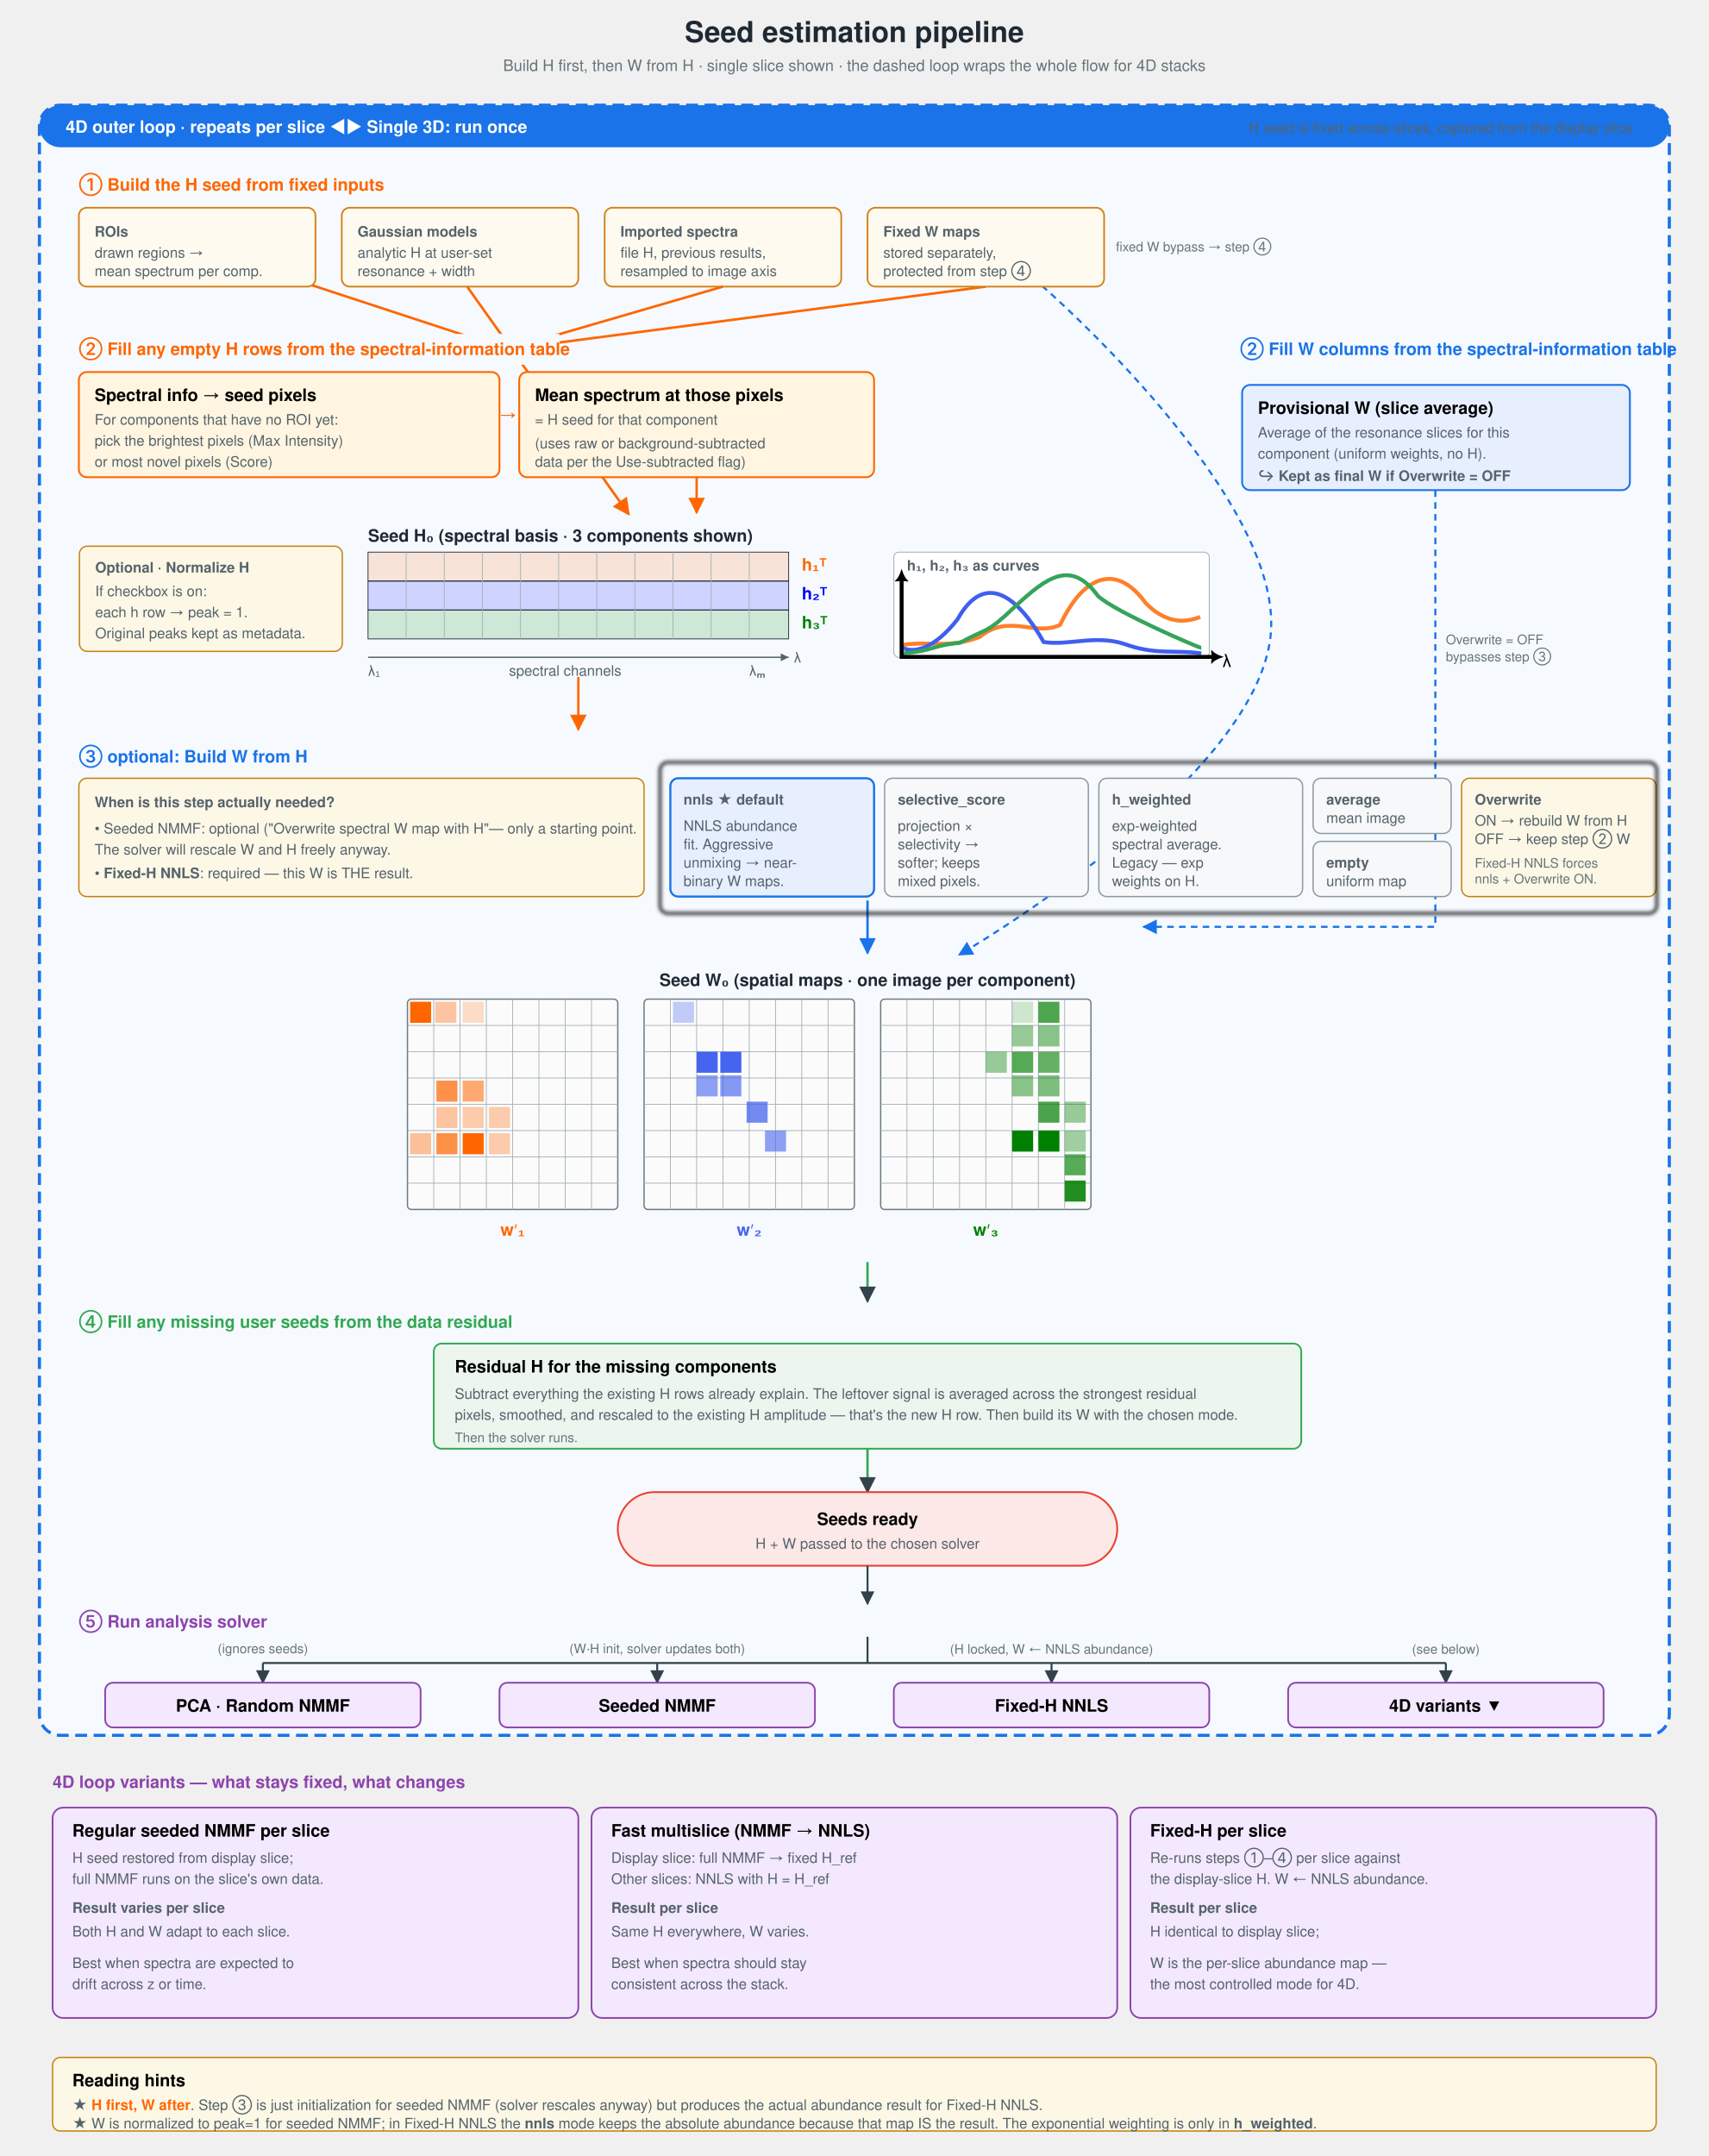
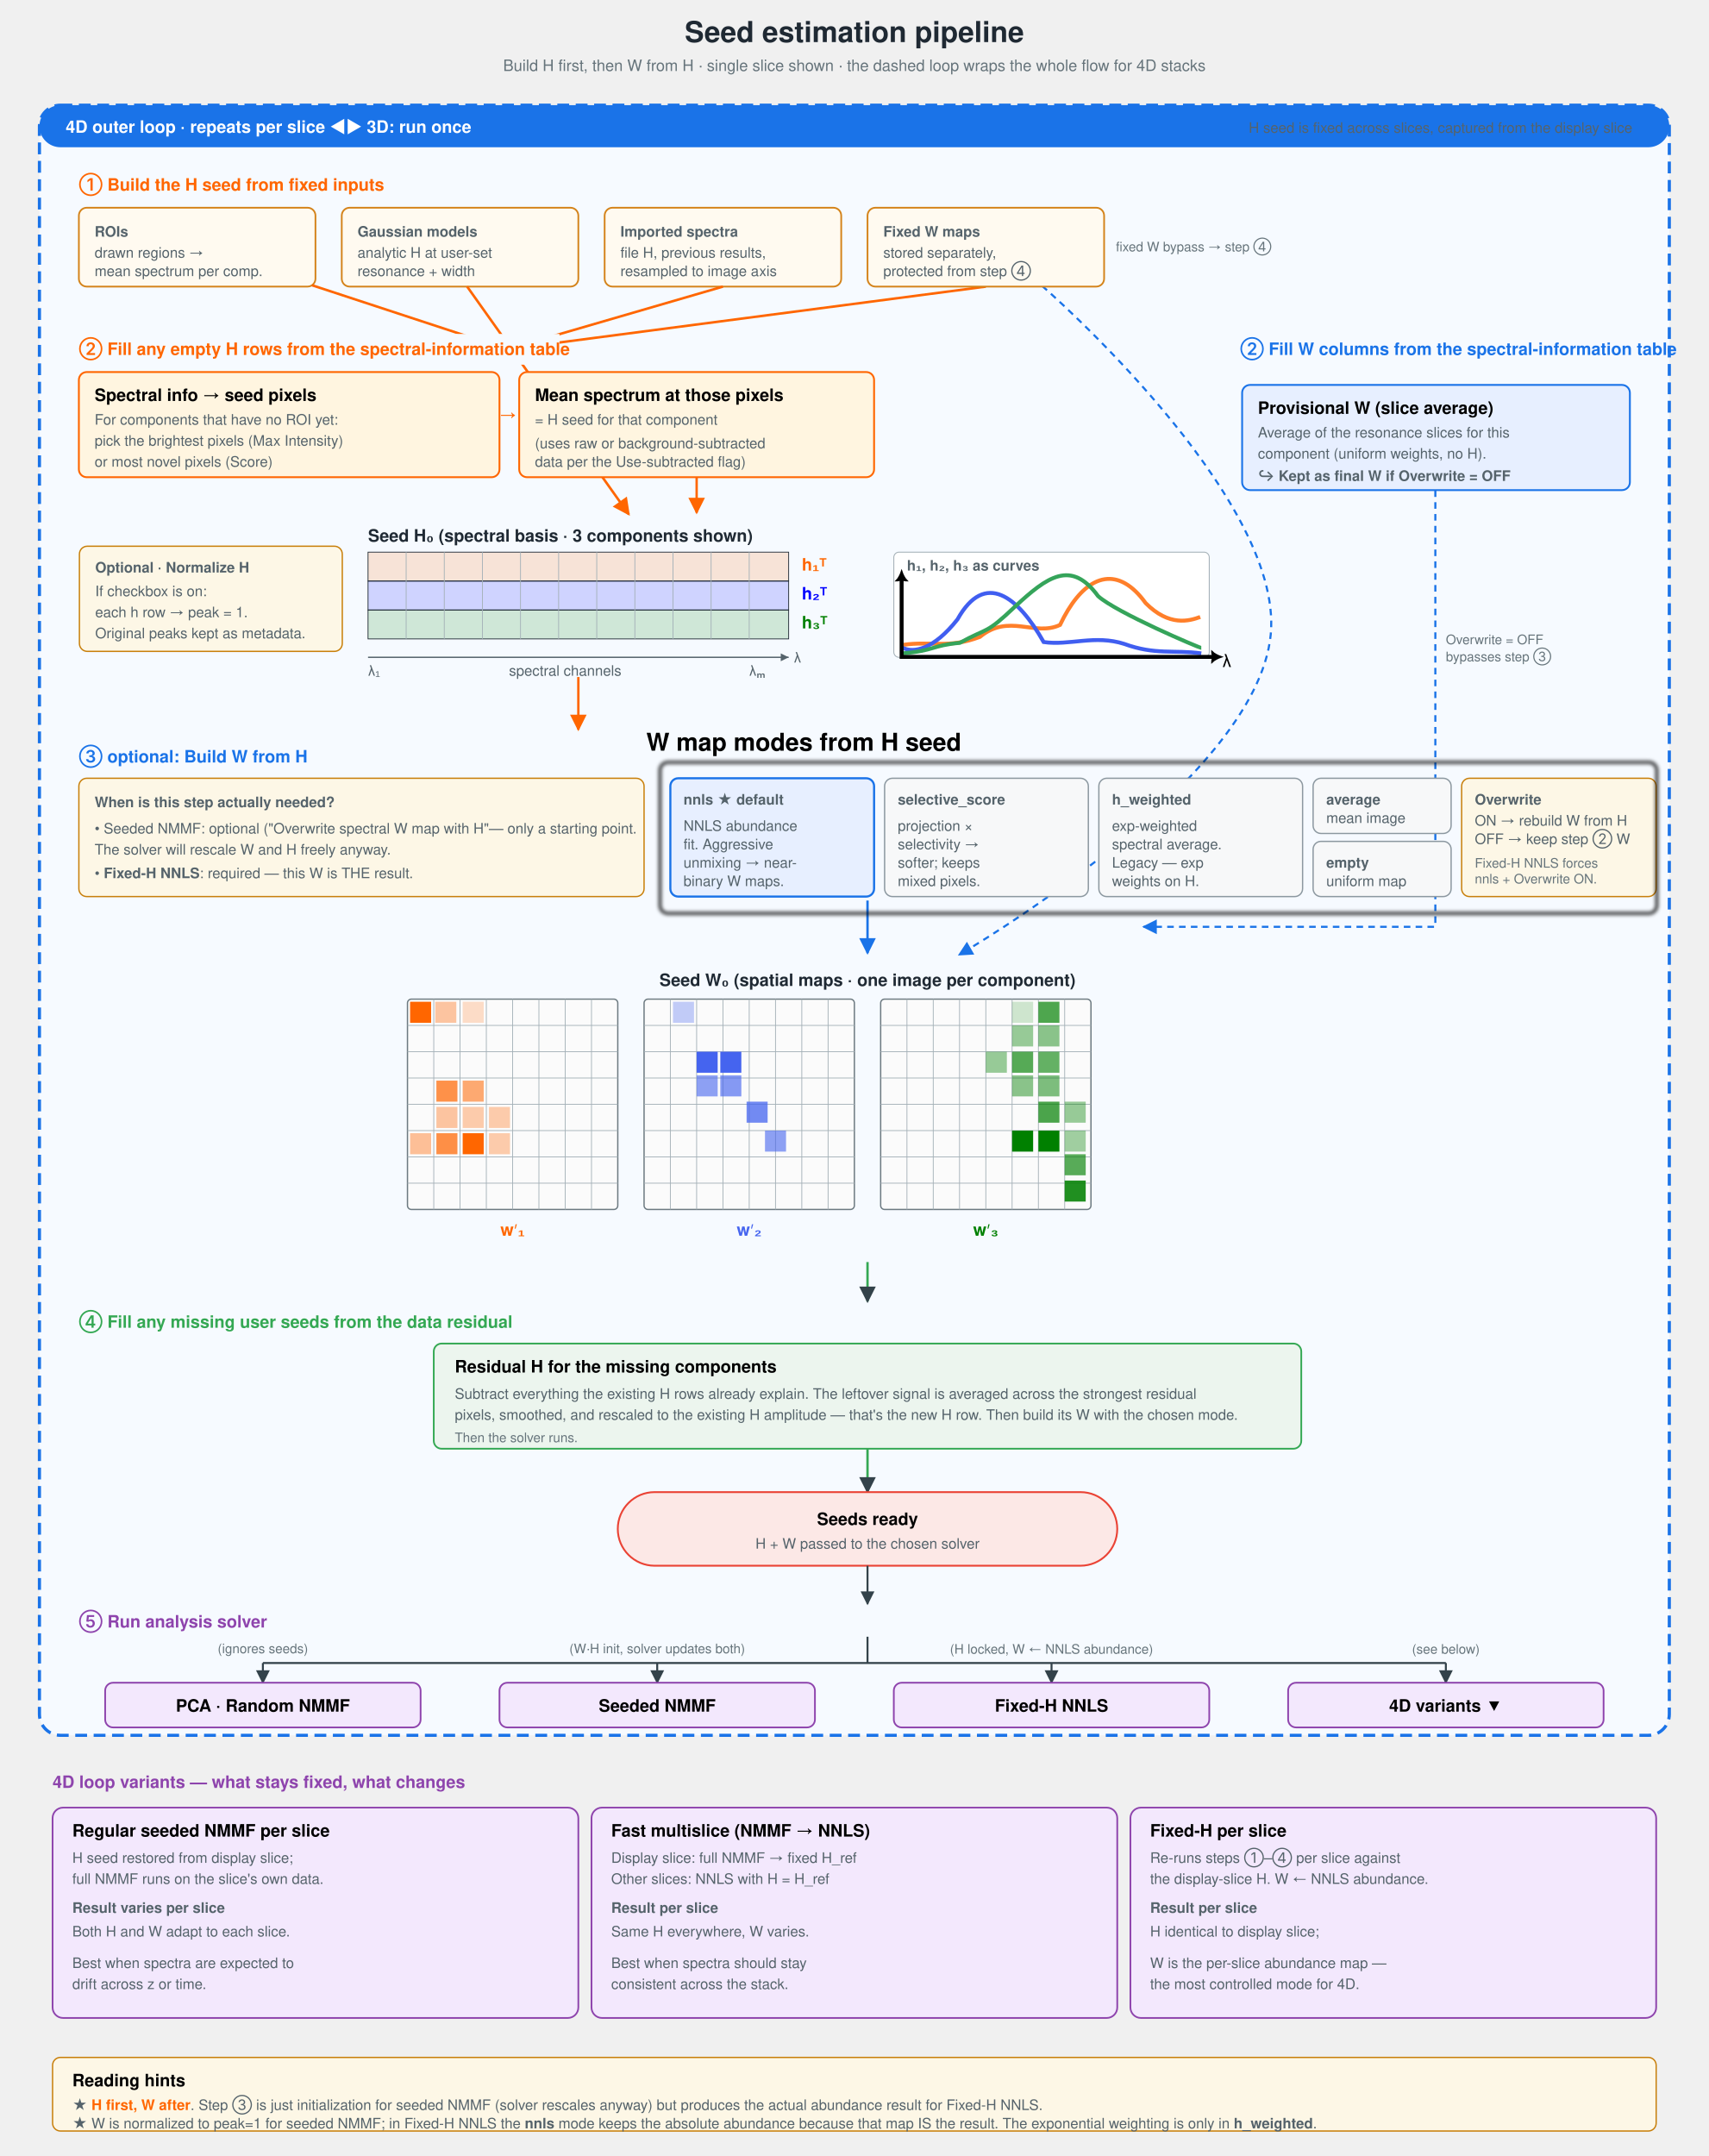
<svg xmlns="http://www.w3.org/2000/svg" viewBox="0 0 1300 1640" font-family="-apple-system,Segoe UI,Helvetica,Arial,sans-serif" font-size="13" version="1.1" id="svg207">
  <defs id="defs3">
    <marker style="overflow:visible" id="marker11" refX="0" refY="0" orient="auto-start-reverse" markerWidth="0.5" markerHeight="0.5" viewBox="0 0 1 1" preserveAspectRatio="xMidYMid">
      <path transform="scale(0.5)" style="fill:context-stroke;fill-rule:evenodd;stroke:context-stroke;stroke-width:1pt" d="m 6,0 c -3,1 -7,3 -9,5 0,0 0,-4 2,-5 -2,-1 -2,-5 -2,-5 2,2 6,4 9,5 z" id="path11" />
    </marker>
    <marker style="overflow:visible" id="ArrowTriangleStylized" refX="0" refY="0" orient="auto-start-reverse" markerWidth="1.001" markerHeight="0.5" viewBox="0 0 1 1" preserveAspectRatio="xMidYMid">
      <path transform="scale(0.5)" style="fill:context-stroke;fill-rule:evenodd;stroke:context-stroke;stroke-width:1pt" d="m 6,0 c -3,1 -7,3 -9,5 0,0 0,-4 2,-5 -2,-1 -2,-5 -2,-5 2,2 6,4 9,5 z" id="path10" />
    </marker>
    <marker id="arr" viewBox="0 0 10 10" refX="9" refY="5" markerWidth="7" markerHeight="7" orient="auto">
      <path d="M0,0 L10,5 L0,10 z" fill="#33424a" id="path1" />
    </marker>
    <marker id="arrH" viewBox="0 0 10 10" refX="9" refY="5" markerWidth="7" markerHeight="7" orient="auto" preserveAspectRatio="xMidYMid">
      <path d="M0,0 L10,5 L0,10 z" fill="#ff6600" id="path2" />
    </marker>
    <marker id="arrW" viewBox="0 0 10 10" refX="9" refY="5" markerWidth="7" markerHeight="7" orient="auto">
      <path d="M0,0 L10,5 L0,10 z" fill="#1a73e8" id="path3" />
    </marker>
    <style id="style3">
      .title  { font-size: 22px; font-weight: 700; fill: #1f2933; }
      .sub    { font-size: 12px; fill: #66747b; }
      .lab    { fill: #1f2933; }
      .head   { font-weight: 600; }
      .small  { font-size: 11px; fill: #55636b; }
      .xs     { font-size: 10px; fill: #66747b; }
      .src    { fill: #fffaf0; stroke: #d4831a; stroke-width: 1.3; }
      .hstep  { fill: #fff5e0; stroke: #ff6600; stroke-width: 1.4; }
      .wstep  { fill: #e7efff; stroke: #1a73e8; stroke-width: 1.4; }
      .both   { fill: #ecf5ee; stroke: #34a853; stroke-width: 1.3; }
      .mode   { fill: #f7f8f9; stroke: #8c98a0; stroke-width: 1.0; }
      .modeN  { fill: #e7efff; stroke: #1a73e8; stroke-width: 1.6; }
      .end    { fill: #fce8e6; stroke: #ea4335; stroke-width: 1.4; }
      .ana    { fill: #f3e8fd; stroke: #8e44ad; stroke-width: 1.3; }
      .ananote{ fill: #fdf7e6; stroke: #c87f0a; stroke-width: 1.0; }
      .loop   { fill: none;   stroke: #1a73e8; stroke-width: 2.4; stroke-dasharray: 9 5; }
      .loopHd { fill: #1a73e8; }
      .loopBg { fill: #f6faff; }
      .matrix { fill: #fbfbfb; stroke: #6d7a81; stroke-width: 1.0; }
      .grid   { stroke: #a4b0b7; stroke-width: 0.6; fill: none; }
      .borderH{ stroke: #66747b; stroke-width: 1.1; fill: none; }
      .specOr { fill: none; stroke: #ff7f2a; stroke-width: 1.7; }
      .specBl { fill: none; stroke: #405ef0; stroke-width: 1.7; }
      .specGr { fill: none; stroke: #35a45a; stroke-width: 1.7; }
      line, polygon, rect, path { vector-effect: non-scaling-stroke; }
    </style>
    <filter style="color-interpolation-filters:sRGB" id="filter208" x="-0.006" y="-0.039" width="1.012" height="1.079">
      <feGaussianBlur stdDeviation="1.492" id="feGaussianBlur208" />
    </filter>
    <marker id="arrW-6" viewBox="0 0 10 10" refX="9" refY="5" markerWidth="7" markerHeight="7" orient="auto">
      <path d="M 0,0 10,5 0,10 Z" fill="#1a73e8" id="path3-8" />
    </marker>
  </defs>
  <text x="650" y="32" text-anchor="middle" class="title" id="text3">Seed estimation pipeline</text>
  <text x="650" y="54" text-anchor="middle" class="sub" id="text4">Build H first, then W from H · single slice shown · the dashed loop wraps the whole flow for 4D stacks</text>
  <rect class="loopBg" x="30" y="80" width="1240" height="1240" rx="16" id="rect4" />
  <text x="930" y="507.4" class="label" id="text32-5-2" style="font-size:13.594px;fill:#000000;stroke-width:0.85">λ</text>
  <path d="m 792.82,217.448 c 0,0 184.044,159.997 173.939,265.242 C 955.932,595.468 729.7,726.26 729.7,726.26" fill="none" stroke="#1a73e8" stroke-width="1.6" stroke-dasharray="5, 4" marker-end="url(#arrW-6)" id="pathProvWBypass-5" style="vector-effect:non-scaling-stroke;marker-end:url(#arrW-6)" />
  <rect class="loop" x="30" y="80" width="1240" height="1240" rx="16" id="rect5" />
  <rect class="loopHd" x="30" y="80" width="1240" height="32" rx="16" id="rect6" />
-   <text x="50" y="101" fill="#fff" class="head" id="text6">4D outer loop · repeats per slice  ◀▶  Single 3D: run once</text>
+   <text x="50" y="101" fill="#ffffff" class="head" id="text6">4D outer loop · repeats per slice ◀▶ 3D: run once</text>
  <text x="950" y="101" fill="#fff" class="small" id="text7">H seed is fixed across slices, captured from the display slice</text>
  <text x="60" y="145" class="head" fill="#ff6600" id="text8">① Build the <tspan style="font-style:normal;font-variant:normal;font-weight:bold;font-stretch:normal;font-family:'-apple-system', 'Segoe UI', Helvetica, Arial, sans-serif;-inkscape-font-specification:'-apple-system, Segoe UI, Helvetica, Arial, sans-serif Bold'" id="tspan8">H seed from fixed inputs</tspan>
  </text>
  <g transform="translate(60,158)" id="g11">
    <rect class="src" width="180" height="60" rx="6" id="rect8" />
    <text x="12" y="22" class="head small" id="text9">ROIs</text>
    <text x="12" y="38" class="small" id="text10">drawn regions →</text>
    <text x="12" y="52" class="small" id="text11">mean spectrum per comp.</text>
  </g>
  <g transform="translate(260,158)" id="g14">
    <rect class="src" width="180" height="60" rx="6" id="rect11" />
    <text x="12" y="22" class="head small" id="text12">Gaussian models</text>
    <text x="12" y="38" class="small" id="text13">analytic H at user-set</text>
    <text x="12" y="52" class="small" id="text14">resonance + width</text>
  </g>
  <path style="fill:#1a73e8;fill-opacity:1;stroke:#ff6600;stroke-width:1.89;stroke-dasharray:none;stroke-opacity:1" d="M 750,218 385.868,265.715" id="path7" />
  <g transform="translate(460,158)" id="g17">
    <rect class="src" width="180" height="60" rx="6" id="rect14" />
    <text x="12" y="22" class="head small" id="text15">Imported spectra</text>
    <text x="12" y="38" class="small" id="text16">file H, previous results,</text>
    <text x="12" y="52" class="small" id="text17">resampled to image axis</text>
  </g>
  <g transform="translate(660,158)" id="g20">
    <rect class="src" width="180" height="60" rx="6" id="rect17" />
    <text x="12" y="22" class="head small" id="text18">Fixed W maps</text>
    <text x="12" y="38" class="small" id="text19">stored separately,</text>
    <text x="12" y="52" class="small" id="text20">protected from step ④</text>
  </g>
  <text x="848.979" y="191.181" class="xs" fill="#1a73e8" id="text23">fixed W bypass → step ④</text>
  <path style="fill:#1a73e8;fill-opacity:1;stroke:#ff6600;stroke-width:1.89;stroke-dasharray:none;stroke-opacity:1;marker-end:url(#arrH)" d="M 355.402,218 478.422,391.26" id="path5" />
  <path style="fill:#1a73e8;fill-opacity:1;stroke:#ff6600;stroke-width:1.89;stroke-dasharray:none;stroke-opacity:1" d="M 550,218 385.868,265.715" id="path6" />
  <path style="fill:#1a73e8;fill-opacity:1;stroke:#ff6600;stroke-width:1.89;stroke-dasharray:none;stroke-opacity:1" d="m 237.369,216.972 148.5,48.743" id="path4" />
  <rect style="fill:#f6faff;fill-opacity:1;stroke:#f6faff;stroke-width:1.89;stroke-dasharray:none;stroke-opacity:1" id="rect9" width="363.938" height="21.494" x="60.762" y="254.968" />
  <text x="60" y="270" class="head" fill="#ff6600" id="text24">② Fill any empty H rows from the <tspan style="font-style:normal;font-variant:normal;font-weight:bold;font-stretch:normal;font-family:'-apple-system', 'Segoe UI', Helvetica, Arial, sans-serif;-inkscape-font-specification:'-apple-system, Segoe UI, Helvetica, Arial, sans-serif Bold'" id="tspan7">spectral-information table</tspan>
  </text>
  <g transform="translate(60,283)" id="g28">
    <rect class="hstep" width="320" height="80" rx="6" id="rect24" />
    <text x="12" y="22" class="head" id="text25">Spectral info → seed pixels</text>
    <text x="12" y="40" class="small" id="text26">For components that have no ROI yet:</text>
    <text x="12" y="56" class="small" id="text27">pick the brightest pixels (Max Intensity)</text>
    <text x="12" y="72" class="small" id="text28">or most novel pixels (Score)</text>
  </g>
  <text x="380" y="320" fill="#ff6600" class="head" id="text29">→</text>
  <g transform="translate(395,283)" id="g33">
    <rect class="hstep" width="270" height="80" rx="6" id="rect29" />
    <text x="12" y="22" class="head" id="text30">Mean spectrum at those pixels</text>
    <text x="12" y="40" class="small" id="text31">= H seed for that component</text>
    <text x="12" y="58" class="small" id="text32">(uses raw or background-subtracted</text>
    <text x="12" y="72" class="small" id="text33">data per the Use-subtracted flag)</text>
  </g>
  <g transform="translate(945,292.8098)" id="gProvW">
    <rect class="wstep" width="295" height="80" rx="6" id="rectProvW" x="0" y="0" />
    <text x="12" y="22" class="head" id="txtProvW1">Provisional W (slice average)</text>
    <text x="12" y="40" class="small" id="txtProvW2">Average of the resonance slices for this</text>
    <text x="12" y="56" class="small" id="txtProvW3">component (uniform weights, no H).</text>
    <text x="12" y="73" class="head small" fill="#1a73e8" id="txtProvW4">↪ Kept as final W if Overwrite = OFF</text>
  </g>
  <path d="M 1092,373 V 705 H 870" fill="none" stroke="#1a73e8" stroke-width="1.6" stroke-dasharray="5, 4" marker-end="url(#arrW)" id="pathProvWBypass" />
  <text x="1100" y="490" class="xs" fill="#1a73e8" id="txtProvWBypassLabel">Overwrite = OFF</text>
  <text x="1100" y="503" class="xs" fill="#1a73e8" id="txtProvWBypassLabel2">bypasses step ③</text>
  <line x1="530" y1="363" x2="530" y2="390" stroke="#ff6600" stroke-width="1.8" marker-end="url(#arrH)" id="line33" />
  <text x="280" y="412" class="head" fill="#1f2933" id="text34">Seed H₀  (spectral basis · 3 components shown)</text>
  <g transform="translate(280,420)" id="g52">
    <rect x="0" y="0" width="320" height="22" fill="#ff6600" fill-opacity="0.16" stroke="#1f2933" stroke-width="0.6" id="rect34" />
    <rect x="0" y="22" width="320" height="22" fill="#0000ff" fill-opacity="0.16" stroke="#1f2933" stroke-width="0.6" id="rect35" />
    <rect x="0" y="44" width="320" height="22" fill="#008000" fill-opacity="0.16" stroke="#1f2933" stroke-width="0.6" id="rect36" />
    <g class="grid" id="g45">
      <line x1="29" y1="0" x2="29" y2="66" id="line36" />
      <line x1="58" y1="0" x2="58" y2="66" id="line37" />
      <line x1="87" y1="0" x2="87" y2="66" id="line38" />
      <line x1="116" y1="0" x2="116" y2="66" id="line39" />
      <line x1="145" y1="0" x2="145" y2="66" id="line40" />
      <line x1="174" y1="0" x2="174" y2="66" id="line41" />
      <line x1="203" y1="0" x2="203" y2="66" id="line42" />
      <line x1="232" y1="0" x2="232" y2="66" id="line43" />
      <line x1="261" y1="0" x2="261" y2="66" id="line44" />
      <line x1="290" y1="0" x2="290" y2="66" id="line45" />
    </g>
    <line x1="0" y1="80" x2="320" y2="80" stroke="#55636b" stroke-width="1" id="line46" />
    <polygon points="320,80 314,77 314,83" fill="#55636b" id="polygon46" />
    <text x="324" y="84" class="small" fill="#33424a" id="text46">λ</text>
    <text x="0" y="94" class="small" id="text47">λ₁</text>
    <text x="290" y="94" class="small" id="text48">λₘ</text>
    <text x="150" y="94" text-anchor="middle" class="small" id="text49">spectral channels</text>
    <text x="330" y="14" fill="#ff6600" class="head" id="text50">h₁ᵀ</text>
    <text x="330" y="36" fill="#0000ff" class="head" id="text51">h₂ᵀ</text>
    <text x="330" y="58" fill="#008000" class="head" id="text52">h₃ᵀ</text>
  </g>
  <g transform="translate(680,420)" id="g55">
    <rect width="240" height="80" rx="4" fill="#ffffff" stroke="#a4b0b7" stroke-width="0.7" id="rect52" />
    <text x="10" y="14" class="head small" id="text54">h₁, h₂, h₃ as curves</text>
    <path d="M 7.318,70.502 C 28.097,67.475 41.951,73.529 65.501,64.447 c 22.165,-18.164 41.56,0 60.954,-9.082 7.781,-16.396 16.835,-27.472 26.401,-32.291 2.54,-1.28 5.116,-2.118 7.714,-2.498 10.284,-1.503 20.91,4.18 30.995,18.139 18.009,18.164 33.248,13.623 41.56,10.595" fill="none" stroke="#d93025" stroke-width="0.476" id="path546-5-8" style="fill:none;stroke:#ff7f2a;stroke-width:3;stroke-dasharray:none" />
    <path d="M 233.932,77.015 C 213.015,74.137 199.07,78.454 175.363,69.819 153.051,62.624 133.528,71.258 114.005,68.38 94.482,33.841 69.381,13.692 48.463,51.11 30.335,74.137 14.995,77.015 6.628,72.698" fill="none" stroke="#405ef0" stroke-width="0.466" id="path547-0-4" style="stroke-width:3;stroke-dasharray:none" />
    <path d="M 6.586,77.002 C 31.237,74.923 28.356,71.05 50.268,68.97 72.18,56.944 69.579,62.957 92.061,41.561 116.712,18.69 134.862,5.355 155.405,33.425 c 13.695,12.475 77.147,39.418 78.516,39.418" fill="none" stroke="#35a45a" stroke-width="0.392" id="path548-36-1" style="stroke-width:3;stroke-dasharray:none" />
  </g>
  <g transform="translate(60.41748,415.4898)" id="g59">
    <rect class="ananote" width="200" height="80" rx="6" id="rect55" x="0" y="0" />
    <text x="12" y="20" class="head small" id="text56">Optional · Normalize H</text>
    <text x="12" y="38" class="small" id="text57">If checkbox is on:</text>
    <text x="12" y="54" class="small" id="text58">each h row → peak = 1.</text>
    <text x="12" y="70" class="small" id="text59">Original peaks kept as metadata.</text>
  </g>
  <line x1="440" y1="515" x2="440" y2="555" stroke="#ff6600" stroke-width="1.8" marker-end="url(#arrH)" id="line59" />
  <text x="60" y="580" class="head" fill="#1a73e8" id="text60">③ optional: Build W from H</text>
  <g transform="translate(60,592)" id="g64">
    <rect class="ananote" width="430" height="90" rx="6" id="rect60" />
    <text x="12" y="22" class="head small" id="text61">
      <tspan style="font-style:normal;font-variant:normal;font-weight:bold;font-stretch:normal;font-family:'-apple-system', 'Segoe UI', Helvetica, Arial, sans-serif;-inkscape-font-specification:'-apple-system, Segoe UI, Helvetica, Arial, sans-serif Bold'" id="tspan208">When is this step actually needed?</tspan>
    </text>
    <text x="12" y="42" class="small" id="text62">• Seeded NMMF: optional ("Overwrite spectral W map with H"— only a starting point.</text>
    <text x="12" y="58" class="small" id="text63">  The solver will rescale W and H freely anyway.</text>
    <text x="12" y="76" class="small" id="text64">• <tspan class="head" id="tspan63">Fixed-H NNLS</tspan>: required — this W is THE result.</text>
  </g>
  <g transform="translate(510,592)" id="g69">
    <rect class="modeN" width="155" height="90" rx="6" id="rect64" />
    <text x="10" y="20" class="head small" id="text65">nnls ★ default</text>
    <text x="10" y="40" class="small" id="text66">NNLS abundance</text>
    <text x="10" y="54" class="small" id="text67">fit. Aggressive</text>
    <text x="10" y="68" class="small" id="text68">unmixing → near-</text>
    <text x="10" y="82" class="small" id="text69">binary W maps.</text>
  </g>
  <g transform="translate(673,592)" id="g74">
    <rect class="mode" width="155" height="90" rx="6" id="rect69" />
    <text x="10" y="20" class="head small" id="text70">selective_score</text>
    <text x="10" y="40" class="small" id="text71">projection ×</text>
    <text x="10" y="54" class="small" id="text72">selectivity →</text>
    <text x="10" y="68" class="small" id="text73">softer; keeps</text>
    <text x="10" y="82" class="small" id="text74">mixed pixels.</text>
  </g>
  <g transform="translate(836,592)" id="g79">
    <rect class="mode" width="155" height="90" rx="6" id="rect74" />
    <text x="10" y="20" class="head small" id="text75">h_weighted</text>
    <text x="10" y="40" class="small" id="text76">exp-weighted</text>
    <text x="10" y="54" class="small" id="text77">spectral average.</text>
    <text x="10" y="68" class="small" id="text78">Legacy — exp</text>
    <text x="10" y="82" class="small" id="text79">weights on H.</text>
  </g>
  <g transform="translate(999,592)" id="g81">
    <rect class="mode" width="105" height="42" rx="6" id="rect79" />
    <text x="10" y="20" class="head small" id="text80">average</text>
    <text x="10" y="34" class="small" id="text81">mean image</text>
  </g>
  <g transform="translate(999,640)" id="g83">
    <rect class="mode" width="105" height="42" rx="6" id="rect81" />
    <text x="10" y="20" class="head small" id="text82">empty</text>
    <text x="10" y="34" class="small" id="text83">uniform map</text>
  </g>
  <g transform="translate(1112,592)" id="g88">
    <rect class="ananote" width="148" height="90" rx="6" id="rect83" />
    <text x="10" y="20" class="head small" id="text84">Overwrite</text>
    <text x="10" y="36" class="small" id="text85">ON → rebuild W from H</text>
    <text x="10" y="50" class="small" id="text86">OFF → keep step ② W</text>
    <text x="10" y="68" class="xs" id="text87">Fixed-H NNLS forces</text>
    <text x="10" y="80" class="xs" id="text88">nnls + Overwrite ON.</text>
  </g>
  <line x1="660" y1="685" x2="660" y2="725" stroke="#1a73e8" stroke-width="1.8" marker-end="url(#arrW)" id="line88" />
  <text x="660" y="750" text-anchor="middle" class="head" fill="#1f2933" id="text89">Seed W₀  (spatial maps · one image per component)</text>
  <g transform="translate(310,760)" id="g163">
    <g transform="translate(0,0)" id="g113">
      <rect class="matrix" width="160" height="160" rx="3" id="rect89" />
      <g class="grid" id="g102">
        <line x1="20" y1="0" x2="20" y2="160" id="line89" />
        <line x1="40" y1="0" x2="40" y2="160" id="line90" />
        <line x1="60" y1="0" x2="60" y2="160" id="line91" />
        <line x1="80" y1="0" x2="80" y2="160" id="line92" />
        <line x1="100" y1="0" x2="100" y2="160" id="line93" />
        <line x1="120" y1="0" x2="120" y2="160" id="line94" />
        <line x1="140" y1="0" x2="140" y2="160" id="line95" />
        <line x1="0" y1="20" x2="160" y2="20" id="line96" />
        <line x1="0" y1="40" x2="160" y2="40" id="line97" />
        <line x1="0" y1="60" x2="160" y2="60" id="line98" />
        <line x1="0" y1="80" x2="160" y2="80" id="line99" />
        <line x1="0" y1="100" x2="160" y2="100" id="line100" />
        <line x1="0" y1="120" x2="160" y2="120" id="line101" />
        <line x1="0" y1="140" x2="160" y2="140" id="line102" />
      </g>
      <rect x="2" y="2" width="16" height="16" fill="#ff6600" fill-opacity="1.0" id="rect102" />
      <rect x="21.15" y="2" width="16" height="16" fill="#ff6600" fill-opacity="0.36" id="rect103" />
      <rect x="42" y="2" width="16" height="16" fill="#ff6600" fill-opacity="0.21" id="rect104" />
      <rect x="22" y="62" width="16" height="16" fill="#ff6600" fill-opacity="0.71" id="rect105" />
      <rect x="42" y="62" width="16" height="16" fill="#ff6600" fill-opacity="0.55" id="rect106" />
      <rect x="22" y="82" width="16" height="16" fill="#ff6600" fill-opacity="0.36" id="rect107" />
      <rect x="42" y="82" width="16" height="16" fill="#ff6600" fill-opacity="0.32" id="rect108" />
      <rect x="62" y="82" width="16" height="16" fill="#ff6600" fill-opacity="0.32" id="rect109" />
      <rect x="2" y="102" width="16" height="16" fill="#ff6600" fill-opacity="0.4" id="rect110" />
      <rect x="22" y="102" width="16" height="16" fill="#ff6600" fill-opacity="0.72" id="rect111" />
      <rect x="42" y="102" width="16" height="16" fill="#ff6600" fill-opacity="1" id="rect112" />
      <rect x="62" y="102" width="16" height="16" fill="#ff6600" fill-opacity="0.32" id="rect113" />
      <text x="80" y="180" text-anchor="middle" fill="#ff6600" class="head" id="text113">w′₁</text>
    </g>
    <g transform="translate(180,0)" id="g133">
      <rect class="matrix" width="160" height="160" rx="3" id="rect114" />
      <g class="grid" id="g127">
        <line x1="20" y1="0" x2="20" y2="160" id="line114" />
        <line x1="40" y1="0" x2="40" y2="160" id="line115" />
        <line x1="60" y1="0" x2="60" y2="160" id="line116" />
        <line x1="80" y1="0" x2="80" y2="160" id="line117" />
        <line x1="100" y1="0" x2="100" y2="160" id="line118" />
        <line x1="120" y1="0" x2="120" y2="160" id="line119" />
        <line x1="140" y1="0" x2="140" y2="160" id="line120" />
        <line x1="0" y1="20" x2="160" y2="20" id="line121" />
        <line x1="0" y1="40" x2="160" y2="40" id="line122" />
        <line x1="0" y1="60" x2="160" y2="60" id="line123" />
        <line x1="0" y1="80" x2="160" y2="80" id="line124" />
        <line x1="0" y1="100" x2="160" y2="100" id="line125" />
        <line x1="0" y1="120" x2="160" y2="120" id="line126" />
        <line x1="0" y1="140" x2="160" y2="140" id="line127" />
      </g>
      <rect x="22" y="2" width="16" height="16" fill="#4564ef" fill-opacity="0.32" id="rect127" />
      <rect x="40" y="40" width="16" height="16" fill="#4564ef" fill-opacity="1.0" id="rect128" />
      <rect x="58" y="40" width="16" height="16" fill="#4564ef" fill-opacity="1.0" id="rect129" />
      <rect x="40" y="58" width="16" height="16" fill="#4564ef" fill-opacity="0.6" id="rect130" />
      <rect x="58" y="58" width="16" height="16" fill="#4564ef" fill-opacity="0.65" id="rect131" />
      <rect x="78" y="78" width="16" height="16" fill="#4564ef" fill-opacity="0.75" id="rect132" />
      <rect x="92" y="100" width="16" height="16" fill="#4564ef" fill-opacity="0.6" id="rect133" />
      <text x="80" y="180" text-anchor="middle" fill="#4564ef" class="head" id="text133">w′₂</text>
    </g>
    <g transform="translate(360,0)" id="g162">
      <rect class="matrix" width="160" height="160" rx="3" id="rect134" />
      <g class="grid" id="g147">
        <line x1="20" y1="0" x2="20" y2="160" id="line134" />
        <line x1="40" y1="0" x2="40" y2="160" id="line135" />
        <line x1="60" y1="0" x2="60" y2="160" id="line136" />
        <line x1="80" y1="0" x2="80" y2="160" id="line137" />
        <line x1="100" y1="0" x2="100" y2="160" id="line138" />
        <line x1="120" y1="0" x2="120" y2="160" id="line139" />
        <line x1="140" y1="0" x2="140" y2="160" id="line140" />
        <line x1="0" y1="20" x2="160" y2="20" id="line141" />
        <line x1="0" y1="40" x2="160" y2="40" id="line142" />
        <line x1="0" y1="60" x2="160" y2="60" id="line143" />
        <line x1="0" y1="80" x2="160" y2="80" id="line144" />
        <line x1="0" y1="100" x2="160" y2="100" id="line145" />
        <line x1="0" y1="120" x2="160" y2="120" id="line146" />
        <line x1="0" y1="140" x2="160" y2="140" id="line147" />
      </g>
      <rect x="120" y="2" width="16" height="16" fill="#008000" fill-opacity="0.69" id="rect147" />
      <rect x="100" y="2" width="16" height="16" fill="#008000" fill-opacity="0.18" id="rect148" />
      <rect x="120" y="20" width="16" height="16" fill="#008000" fill-opacity="0.45" id="rect149" />
      <rect x="100" y="20" width="16" height="16" fill="#008000" fill-opacity="0.4" id="rect150" />
      <rect x="100" y="40" width="16" height="16" fill="#008000" fill-opacity="0.66" id="rect151" />
      <rect x="120" y="40" width="16" height="16" fill="#008000" fill-opacity="0.6" id="rect152" />
      <rect x="80" y="40" width="16" height="16" fill="#008000" fill-opacity="0.4" id="rect153" />
      <rect x="100" y="58" width="16" height="16" fill="#008000" fill-opacity="0.45" id="rect154" />
      <rect x="120" y="58" width="16" height="16" fill="#008000" fill-opacity="0.5" id="rect155" />
      <rect x="120" y="78" width="16" height="16" fill="#008000" fill-opacity="0.7" id="rect156" />
      <rect x="140" y="78" width="16" height="16" fill="#008000" fill-opacity="0.4" id="rect157" />
      <rect x="100" y="100" width="16" height="16" fill="#008000" fill-opacity="1.0" id="rect158" />
      <rect x="120" y="100" width="16" height="16" fill="#008000" fill-opacity="1.0" id="rect159" />
      <rect x="140" y="100" width="16" height="16" fill="#008000" fill-opacity="0.36" id="rect160" />
      <rect x="140" y="118" width="16" height="16" fill="#008000" fill-opacity="0.65" id="rect161" />
      <rect x="140" y="138" width="16" height="16" fill="#008000" fill-opacity="0.87" id="rect162" />
      <text x="80" y="180" text-anchor="middle" fill="#008000" class="head" id="text162">w′₃</text>
    </g>
  </g>
  <line x1="660" y1="960" x2="660" y2="990" stroke="#34a853" stroke-width="1.8" marker-end="url(#arr)" id="line163" />
  <text x="60" y="1010" class="head" fill="#34a853" id="text163">④ Fill any missing user seeds from the <tspan style="font-style:normal;font-variant:normal;font-weight:bold;font-stretch:normal;font-family:'-apple-system', 'Segoe UI', Helvetica, Arial, sans-serif;-inkscape-font-specification:'-apple-system, Segoe UI, Helvetica, Arial, sans-serif Bold'" id="tspan9">data residual</tspan>
  </text>
  <g transform="translate(330,1022)" id="g167">
    <rect class="both" width="660" height="80" rx="6" id="rect163" />
    <text x="16" y="22" class="head" id="text164">Residual H for the missing components</text>
    <text x="16" y="42" class="small" id="text165">Subtract everything the existing H rows already explain. The leftover signal is averaged across the strongest residual</text>
    <text x="16" y="58" class="small" id="text166">pixels, smoothed, and rescaled to the existing H amplitude — that's the new H row. Then build its W with the chosen mode.</text>
    <text x="16" y="75" class="xs" id="text167">Then the solver runs.</text>
  </g>
  <line x1="660" y1="1102" x2="660" y2="1135" stroke="#34a853" stroke-width="1.8" marker-end="url(#arr)" id="line167" />
  <rect class="end" x="470" y="1135" width="380" height="56" rx="28" id="rect167" />
  <text x="660" y="1160" text-anchor="middle" class="head" id="text168">Seeds ready</text>
  <text x="660" y="1178" text-anchor="middle" class="small" id="text169">H + W passed to the chosen solver</text>
  <line x1="660" y1="1191" x2="660" y2="1220" stroke="#33424a" stroke-width="1.5" marker-end="url(#arr)" id="line169" />
  <text x="60" y="1238" class="head" fill="#8e44ad" id="text170">⑤ Run analysis solver</text>
  <line x1="660" y1="1245" x2="660" y2="1265" stroke="#33424a" stroke-width="1.5" id="line170" />
  <line x1="200" y1="1265" x2="1100" y2="1265" stroke="#33424a" stroke-width="1.5" id="line171" />
  <line x1="200" y1="1265" x2="200" y2="1280" stroke="#33424a" stroke-width="1.5" marker-end="url(#arr)" id="line172" />
  <line x1="500" y1="1265" x2="500" y2="1280" stroke="#33424a" stroke-width="1.5" marker-end="url(#arr)" id="line173" />
  <line x1="800" y1="1265" x2="800" y2="1280" stroke="#33424a" stroke-width="1.5" marker-end="url(#arr)" id="line174" />
  <line x1="1100" y1="1265" x2="1100" y2="1280" stroke="#33424a" stroke-width="1.5" marker-end="url(#arr)" id="line175" />
  <g transform="translate(80,1280)" id="g175">
    <rect class="ana" width="240" height="34" rx="6" id="rect175" />
    <text x="120" y="22" text-anchor="middle" class="head" id="text175">PCA · Random NMMF</text>
  </g>
  <text x="200" y="1257.524" text-anchor="middle" class="xs" fill="#8e44ad" id="text176">(ignores seeds)</text>
  <g transform="translate(380,1280)" id="g177">
    <rect class="ana" width="240" height="34" rx="6" id="rect176" />
    <text x="120" y="22" text-anchor="middle" class="head" id="text177">Seeded NMMF</text>
  </g>
  <text x="500" y="1257.551" text-anchor="middle" class="xs" fill="#8e44ad" id="text178">(W·H init, solver updates both)</text>
  <g transform="translate(680,1280)" id="g179">
    <rect class="ana" width="240" height="34" rx="6" id="rect178" />
    <text x="120" y="22" text-anchor="middle" class="head" id="text179">Fixed-H NNLS</text>
  </g>
  <text x="800" y="1257.905" text-anchor="middle" class="xs" fill="#8e44ad" id="text180">(H locked, W ← NNLS abundance)</text>
  <g transform="translate(980,1280)" id="g181">
    <rect class="ana" width="240" height="34" rx="6" id="rect180" />
    <text x="120" y="22" text-anchor="middle" class="head" id="text181">4D variants ▼</text>
  </g>
  <text x="1100" y="1257.905" text-anchor="middle" class="xs" fill="#8e44ad" id="text182">(see below)</text>
  <text x="40" y="1360" class="head" fill="#8e44ad" id="text183">4D loop variants — what stays fixed, what changes</text>
  <g transform="translate(40,1375)" id="g190">
    <rect class="ana" width="400" height="160" rx="8" id="rect183" />
    <text x="15" y="22" class="head" id="text184">Regular seeded NMMF per slice</text>
    <text x="15" y="42" class="small" id="text185">H seed restored from display slice;</text>
    <text x="15" y="58" class="small" id="text186">full NMMF runs on the slice's own data.</text>
    <text x="15" y="80" class="head small" id="text187">Result varies per slice</text>
    <text x="15" y="98" class="small" id="text188">Both H and W adapt to each slice.</text>
    <text x="15" y="122" class="small" id="text189">Best when spectra are expected to</text>
    <text x="15" y="138" class="small" id="text190">drift across z or time.</text>
  </g>
  <g transform="translate(450,1375)" id="g197">
    <rect class="ana" width="400" height="160" rx="8" id="rect190" />
    <text x="15" y="22" class="head" id="text191">Fast multislice (NMMF → NNLS)</text>
    <text x="15" y="42" class="small" id="text192">Display slice: full NMMF → fixed H_ref</text>
    <text x="15" y="58" class="small" id="text193">Other slices: NNLS with H = H_ref</text>
    <text x="15" y="80" class="head small" id="text194">Result per slice</text>
    <text x="15" y="98" class="small" id="text195">Same H everywhere, W varies.</text>
    <text x="15" y="122" class="small" id="text196">Best when spectra should stay</text>
    <text x="15" y="138" class="small" id="text197">consistent across the stack.</text>
  </g>
  <g transform="translate(860,1375)" id="g204">
    <rect class="ana" width="400" height="160" rx="8" id="rect197" />
    <text x="15" y="22" class="head" id="text198">Fixed-H per slice</text>
    <text x="15" y="42" class="small" id="text199">Re-runs steps ①–④ per slice against</text>
    <text x="15" y="58" class="small" id="text200">the display-slice H. W ← NNLS abundance.</text>
    <text x="15" y="80" class="head small" id="text201">Result per slice</text>
    <text x="15" y="98" class="small" id="text202">H identical to display slice;</text>
    <text x="15" y="122" class="small" id="text203">W is the per-slice abundance map —</text>
    <text x="15" y="138" class="small" id="text204">the most controlled mode for 4D.</text>
  </g>
  <g transform="translate(40,1565)" id="g207">
    <rect class="ananote" width="1220" height="56" rx="6" id="rect204" />
    <text x="15" y="22" class="head" id="text205">Reading hints</text>
    <text x="15" y="40" class="small" id="text206">★ <tspan class="head" fill="#ff6600" id="tspan205">H first, W after</tspan>. Step ③ is just initialization for seeded NMMF (solver rescales anyway) but produces the actual abundance result for Fixed-H NNLS.</text>
    <text x="15" y="54" class="small" id="text207">★ W is normalized to peak=1 for seeded NMMF; in Fixed-H NNLS the <tspan class="head" id="tspan206">nnls</tspan> mode keeps the absolute abundance because that map IS the result. The exponential weighting is only in <tspan class="head" id="tspan207">h_weighted</tspan>.</text>
  </g>
  <rect style="mix-blend-mode:normal;fill:none;stroke:#000000;stroke-width:1.89;filter:url(#filter208)" id="rect208" width="758.385" height="114.907" x="502.115" y="579.883" rx="6" />
  <text x="943.538" y="270" class="head" fill="#ff6600" id="text1" style="fill:#1a73e8;fill-opacity:1">② Fill W columns from the spectral-information table</text>
  <path style="fill:none;fill-opacity:1;stroke:#000000;stroke-width:3;stroke-dasharray:none;stroke-opacity:1;marker-end:url(#ArrowTriangleStylized);marker-start:url(#marker11)" d="m 685.94,439.345 0,60.33 h 238.464" id="path9" />
+   <text x="749.802" y="565.923" class="head" fill="#1f2933" id="text21">
+     <tspan style="text-align:center;text-anchor:middle" id="tspan21" />
+   </text>
+   <text xml:space="preserve" style="font-style:normal;font-variant:normal;font-weight:bold;font-stretch:normal;font-size:18.667px;font-family:'-apple-system', 'Segoe UI', Helvetica, Arial, sans-serif;-inkscape-font-specification:'-apple-system, Segoe UI, Helvetica, Arial, sans-serif Bold';text-align:center;writing-mode:lr-tb;direction:ltr;text-anchor:middle;fill:#000000;fill-opacity:1;stroke:none;stroke-width:3;stroke-dasharray:none;stroke-opacity:1" x="619.327" y="571.04" id="text22">
+     <tspan id="tspan22" x="619.327" y="571.04" style="font-style:normal;font-variant:normal;font-weight:600;font-stretch:normal;font-family:'-apple-system', 'Segoe UI', Helvetica, Arial, sans-serif;-inkscape-font-specification:'-apple-system, Segoe UI, Helvetica, Arial, sans-serif Semi-Bold';fill:#000000;stroke:none">W map modes from H seed</tspan>
+   </text>
</svg>
